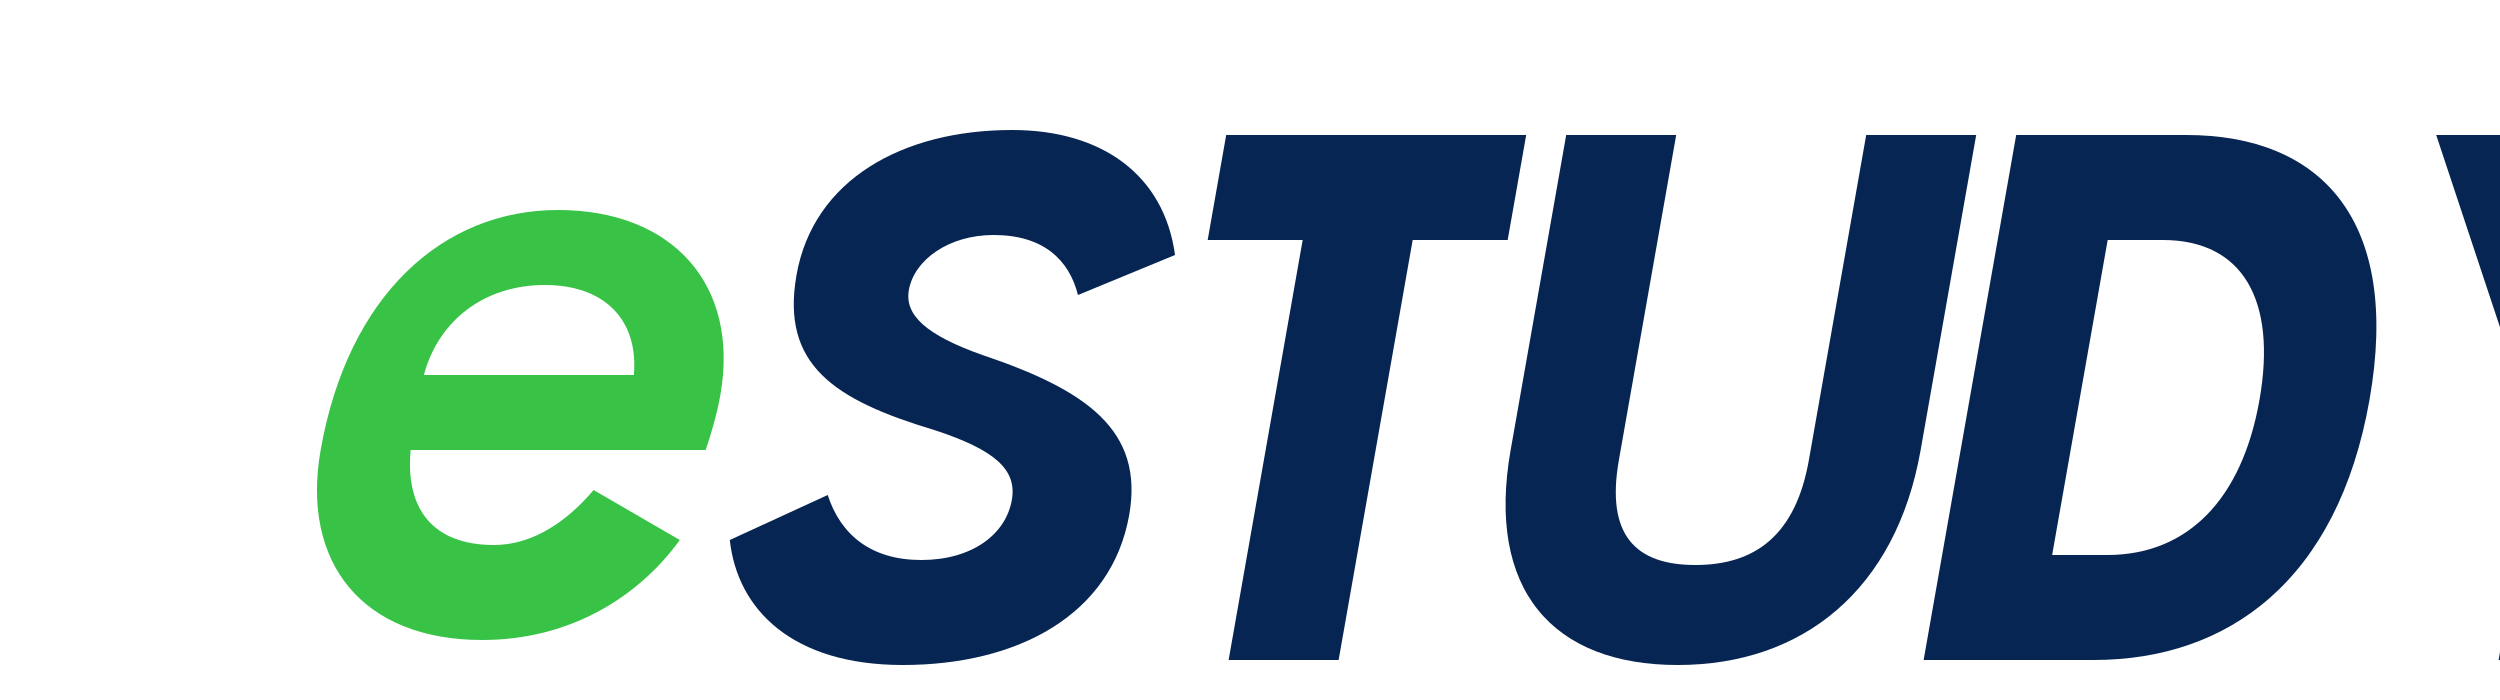
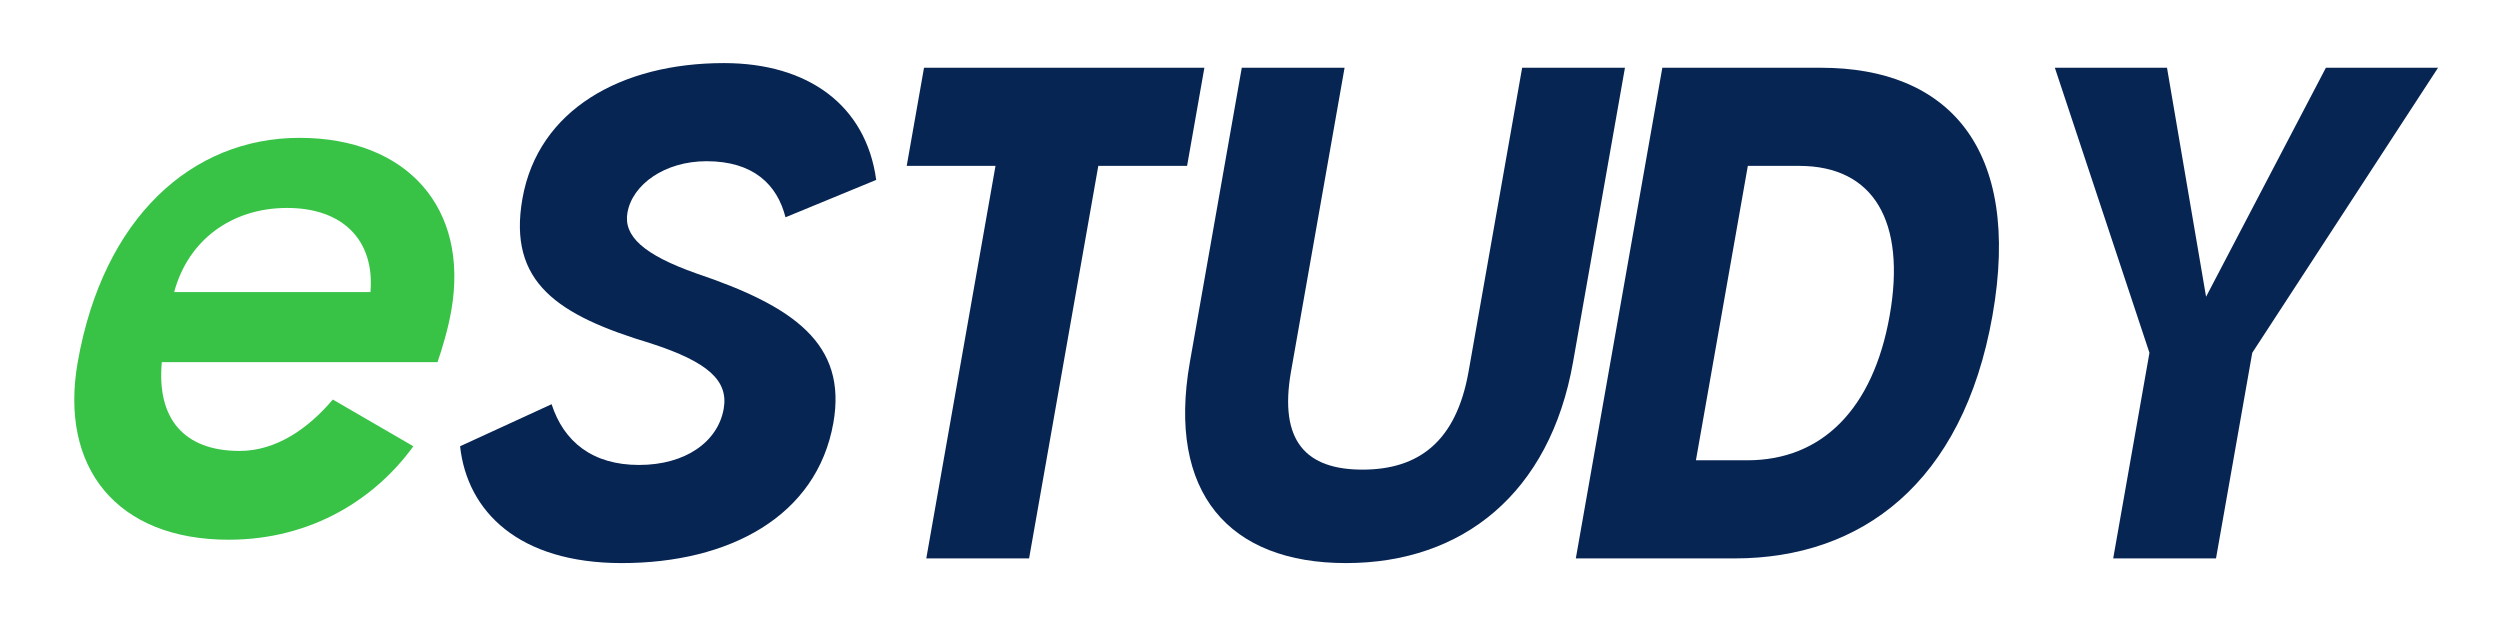
- <svg xmlns="http://www.w3.org/2000/svg" viewBox="0 0 1000 280" width="100%" height="100%">
+ <svg xmlns="http://www.w3.org/2000/svg" viewBox="95 25 1070 265" width="1070" height="265">
  <g transform="skewX(-10)">
    <g transform="translate(60, 20)">
      <path fill="#38C347" d="         M 100 160         C 100 205 130 236 178 236         C 214 236 238 218 250 196         L 212 176         C 204 188 192 198 176 198         C 152 198 138 184 136 160         H 254         C 255 154 256 146 256 138         C 256 94 224 64 178 64         C 132 64 100 98 100 160         Z         M 136 130         C 138 108 154 94 178 94         C 202 94 218 108 220 130         H 136         Z       " />
    </g>
    <g fill="#072553" transform="translate(320, 20)">
      <path d="         M 10 196         L 46 178         C 54 194 68 204 88 204         C 108 204 120 194 120 180         C 120 168 110 160 84 152         C 42 140 18 126 18 90         C 18 52 50 32 94 32         C 130 32 158 50 168 82         L 132 98         C 126 84 114 74 94 74         C 76 74 64 84 64 96         C 64 106 74 114 98 122         C 142 136 168 152 168 186         C 168 226 134 246 88 246         C 44 246 18 224 10 196         Z       " />
      <path d="         M 180 34         H 300         V 76         H 262         V 244         H 218         V 76         H 180         V 34         Z       " />
      <path d="         M 316 34         H 360         V 164         C 360 194 374 206 398 206         C 422 206 436 194 436 164         V 34         H 480         V 160         C 480 216 448 246 398 246         C 348 246 316 216 316 160         V 34         Z       " />
      <path d="         M 496 34         H 564         C 618 34 656 68 656 140         C 656 212 618 244 564 244         H 496         V 34         Z         M 540 76         V 202         H 562         C 594 202 612 180 612 140         C 612 100 594 76 562 76         H 540         Z       " />
      <path d="         M 664 34         H 712         L 746 132         L 780 34         H 828         L 770 156         V 244         H 726         V 156         L 664 34         Z       " />
    </g>
  </g>
</svg>
